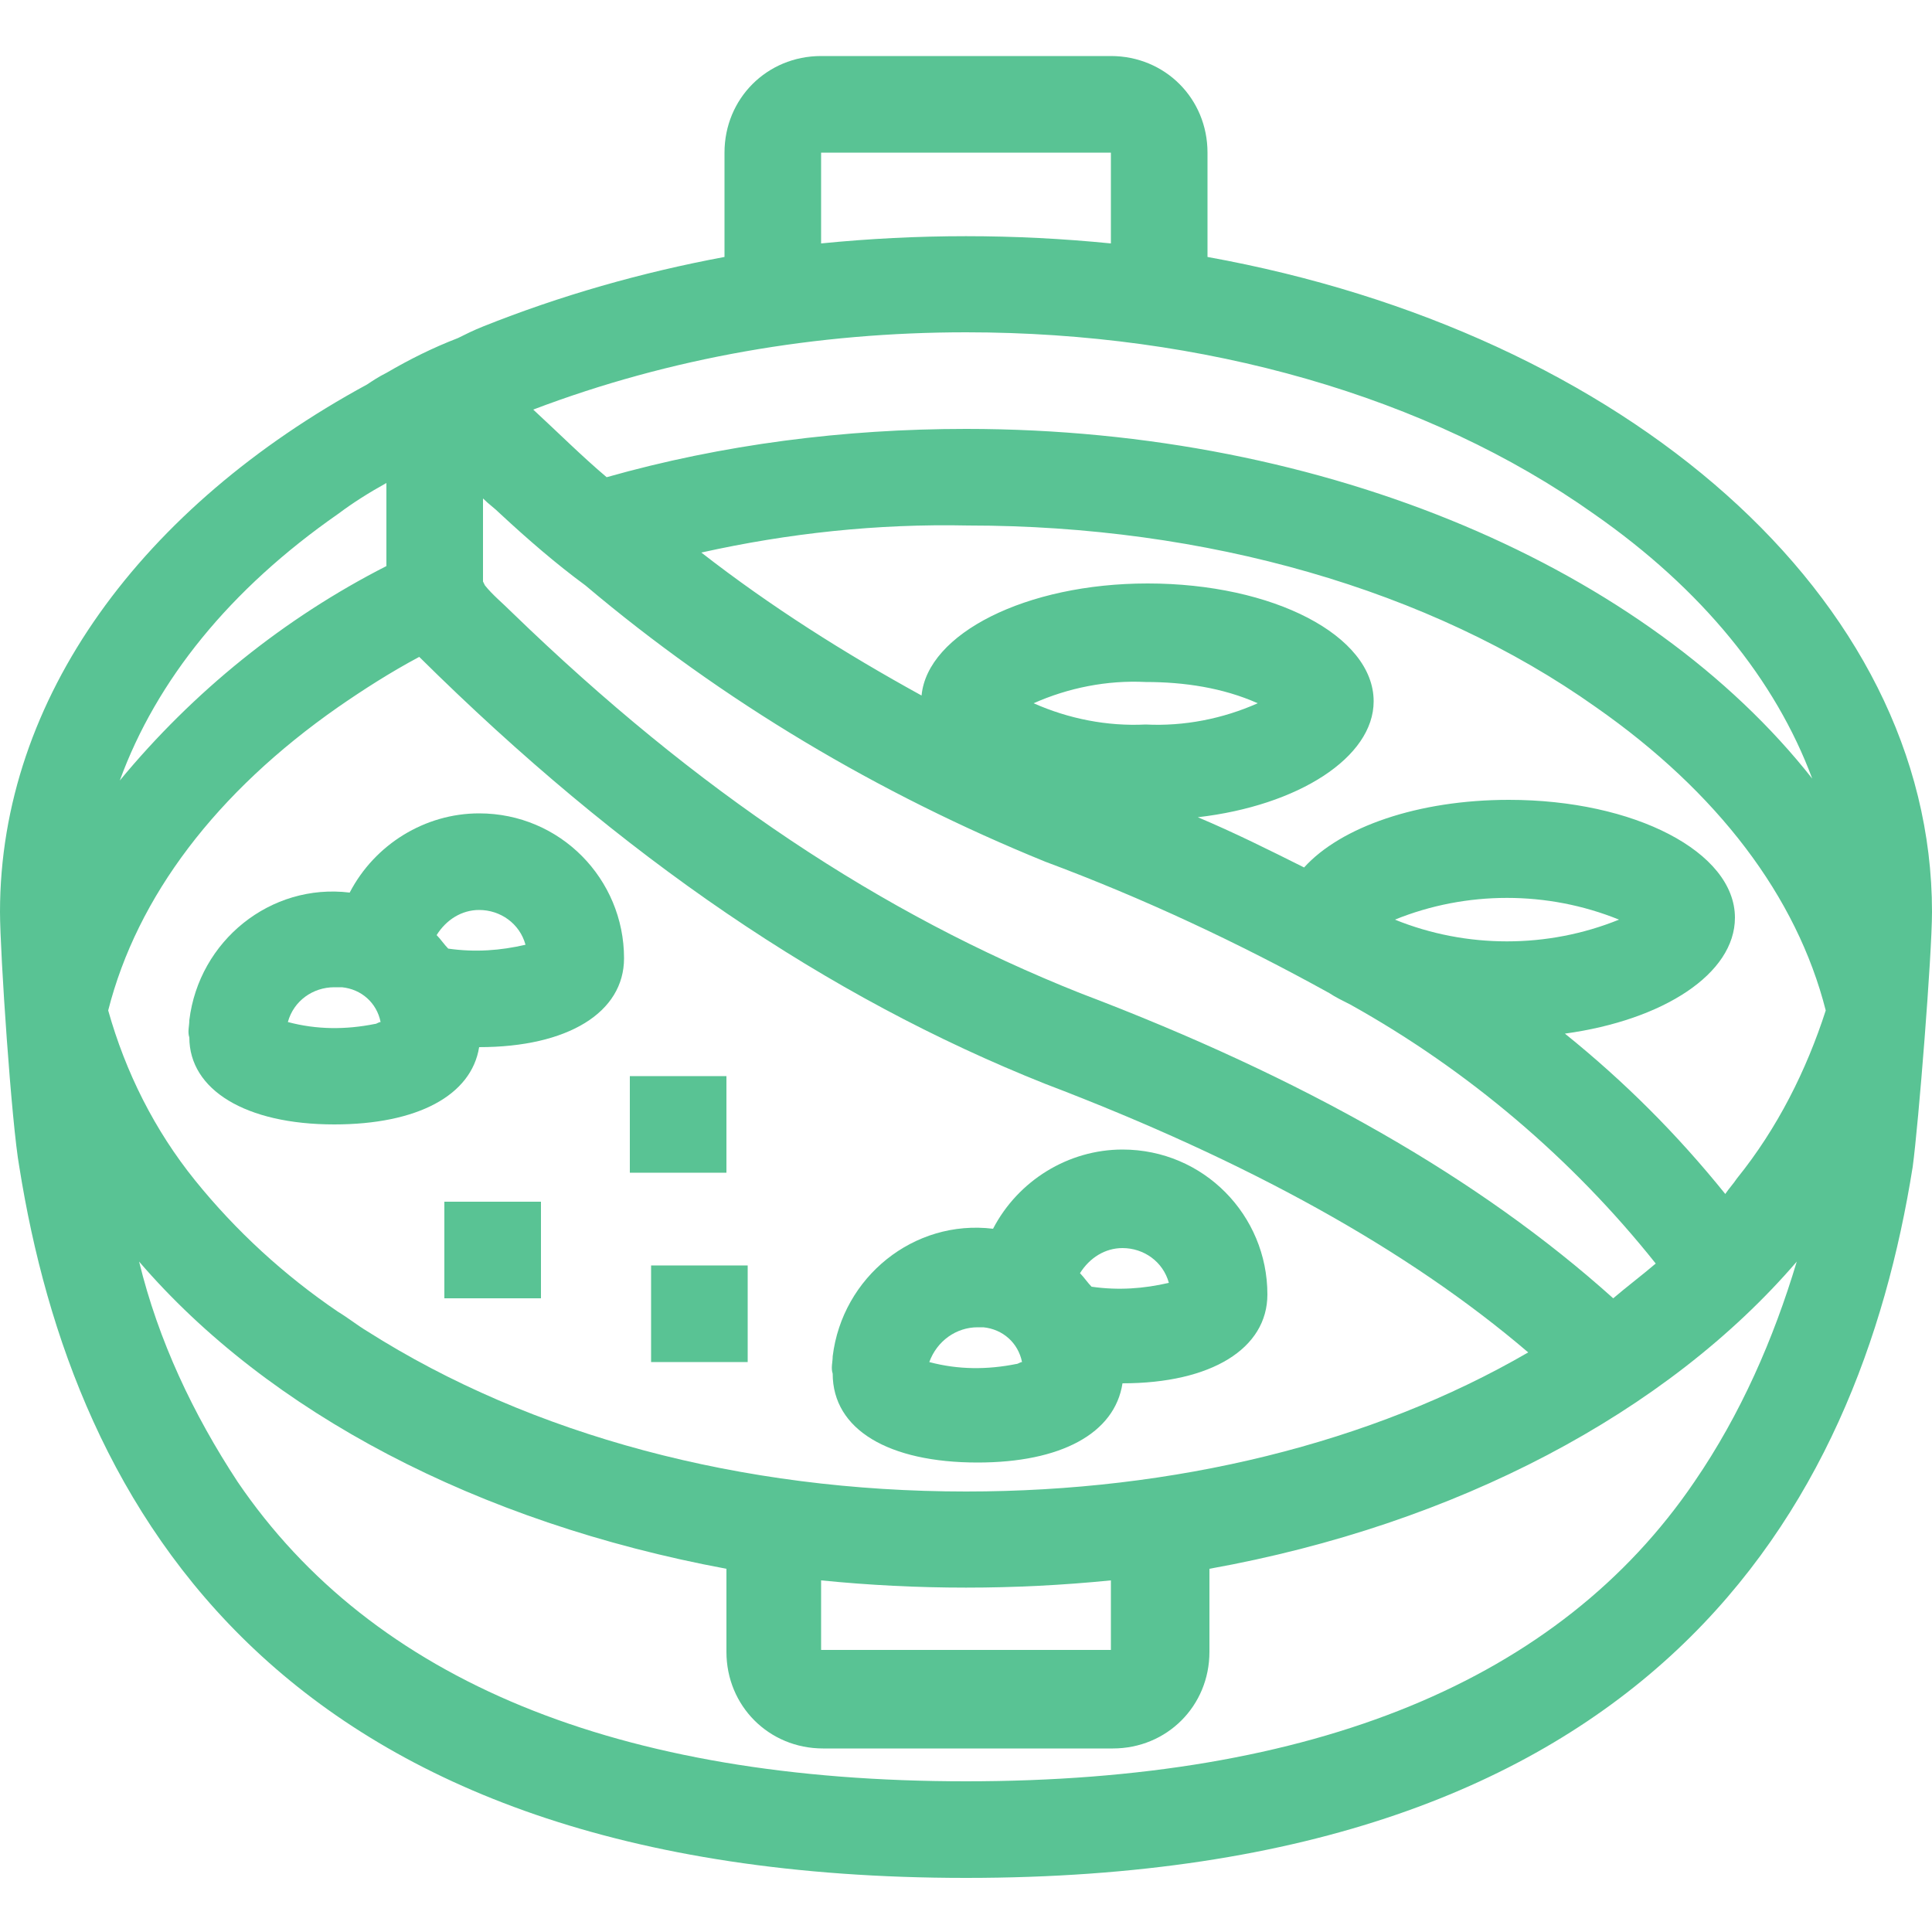
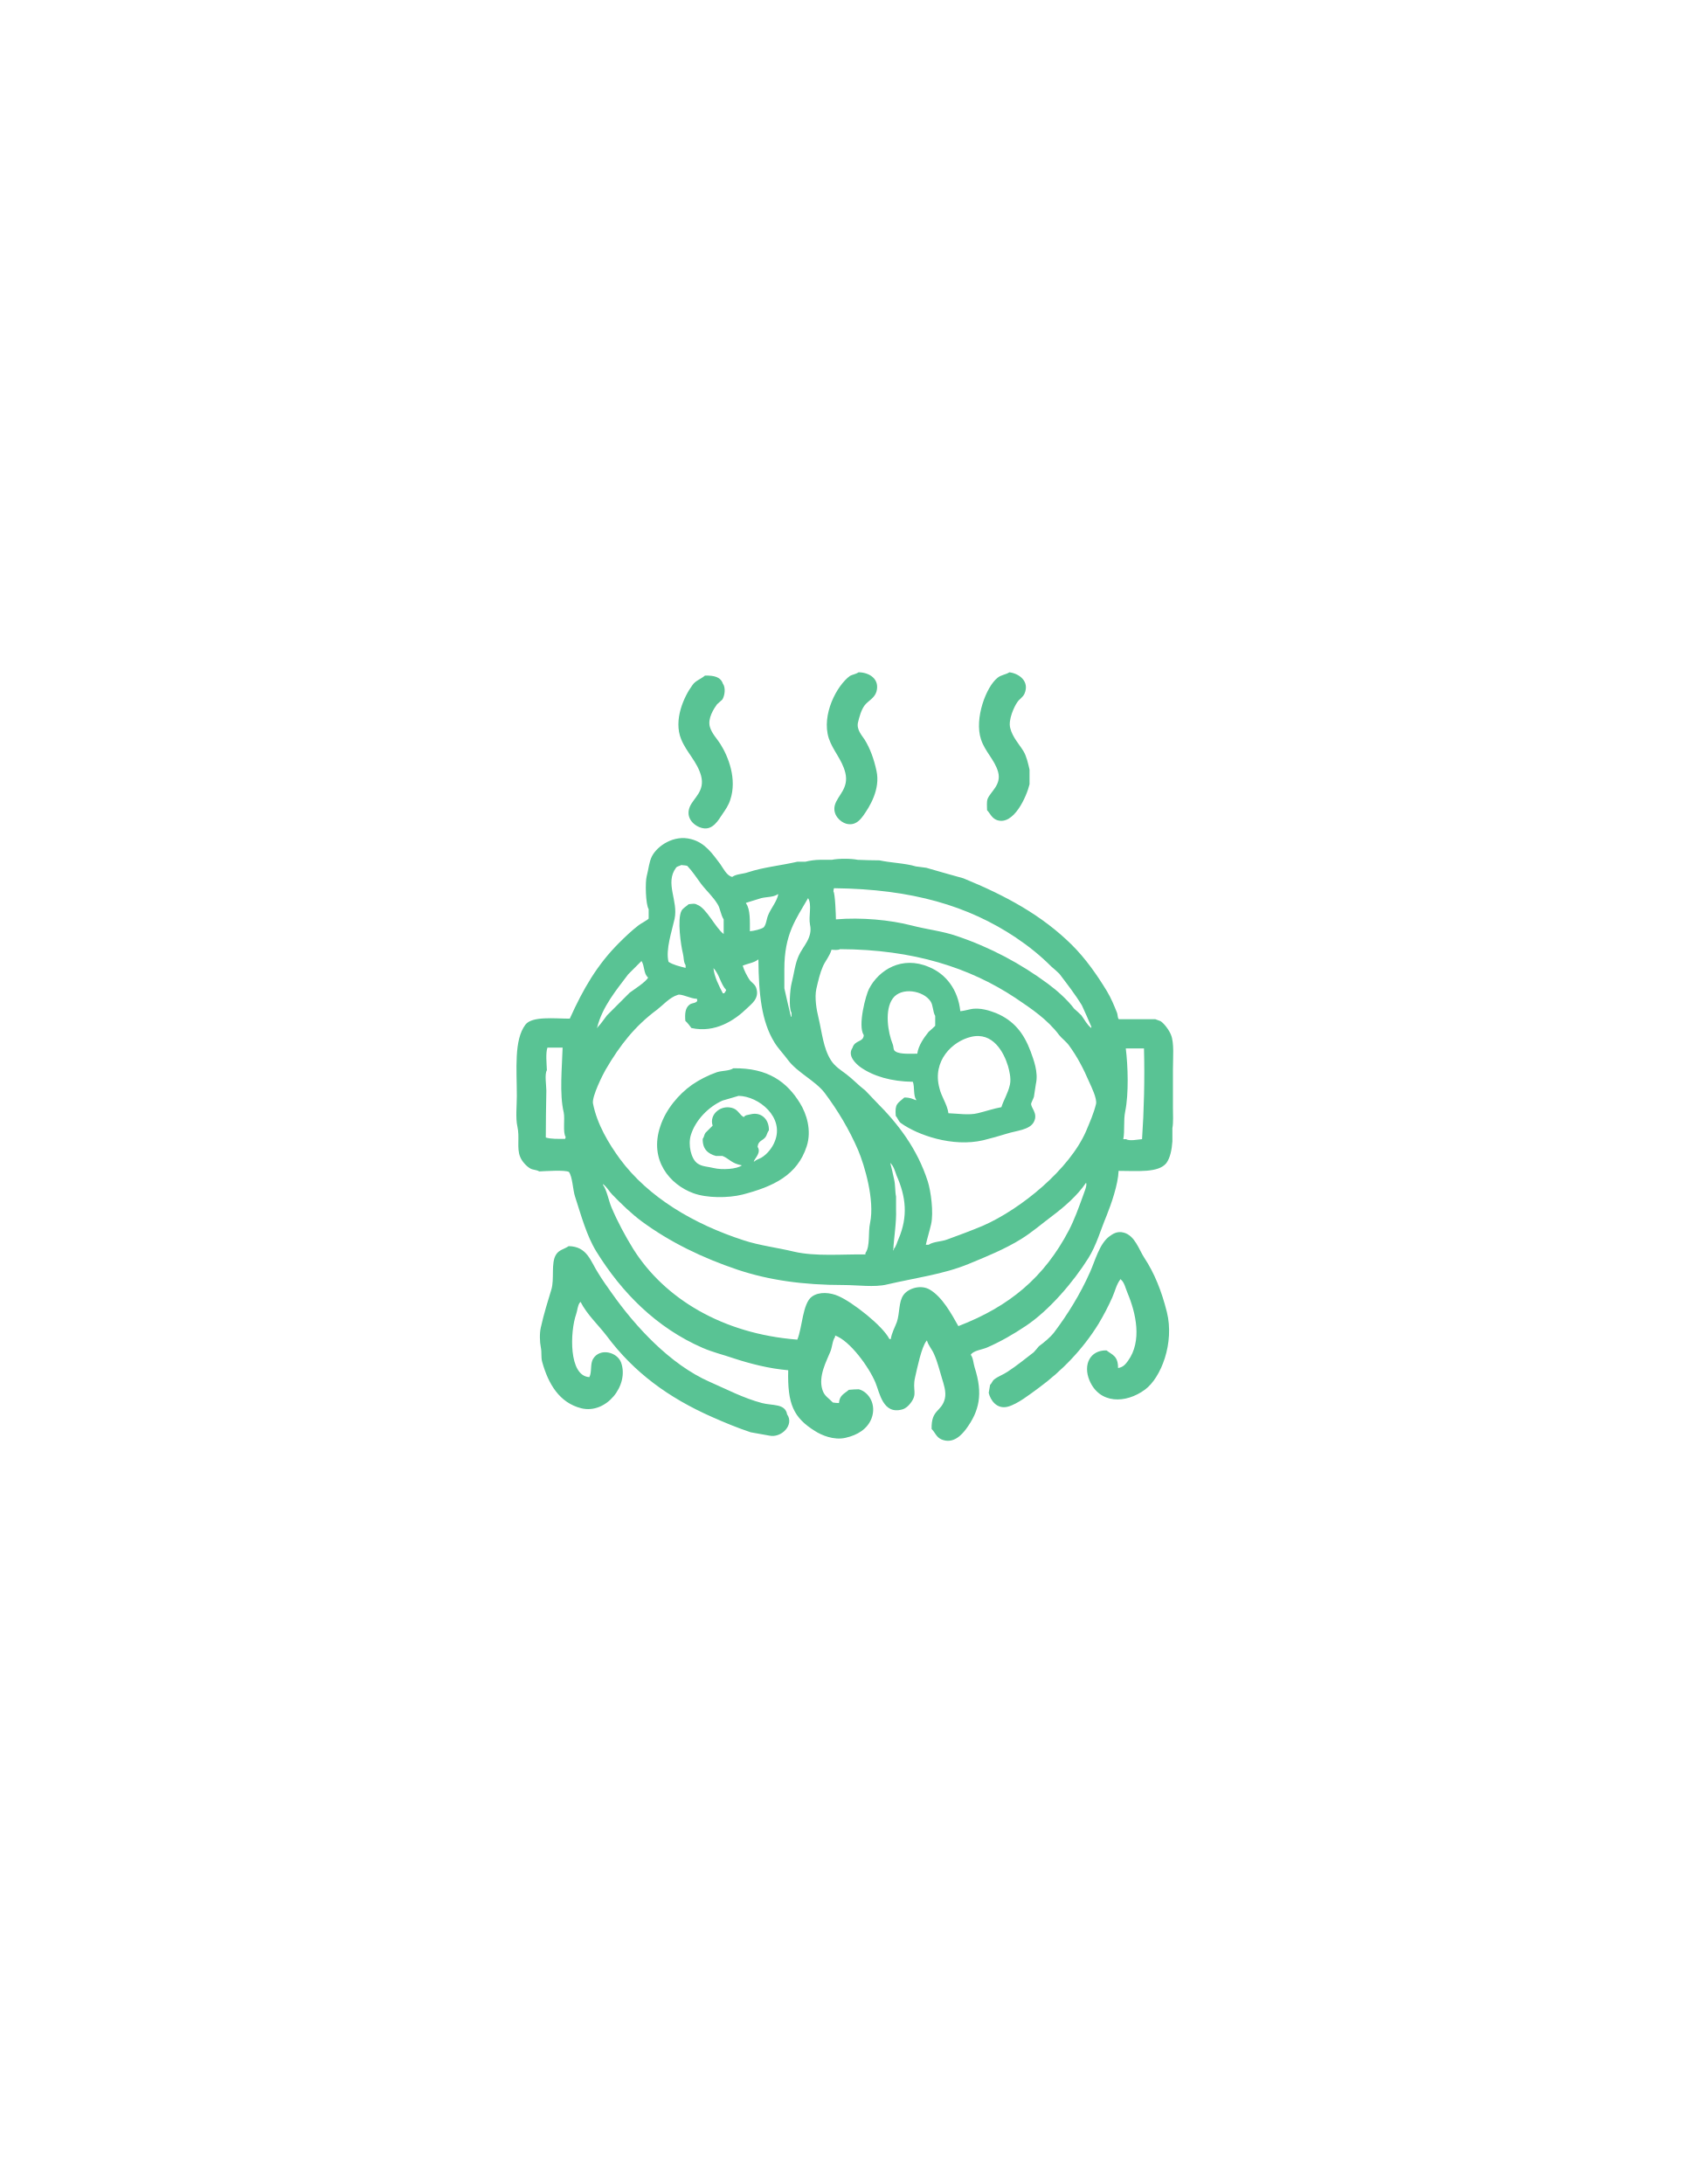
- <svg xmlns="http://www.w3.org/2000/svg" version="1.1" id="Layer_1" x="0px" y="0px" viewBox="0 0 100 100" style="enable-background:new 0 0 100 100;" xml:space="preserve">
-   <style type="text/css">
- 	.st0{fill:#59C394;}
- </style>
-   <rect x="23" y="62.2" class="st0" width="5" height="5" />
-   <rect x="32.6" y="55.7" class="st0" width="5" height="5" />
-   <rect x="33.7" y="65.5" class="st0" width="5" height="5" />
-   <path class="st0" d="M17.3,58.2c4.3,0,7.1-1.5,7.5-4h0c4.6,0,7.5-1.8,7.5-4.6c0-4.1-3.3-7.5-7.5-7.5c-2.8,0-5.4,1.6-6.7,4.1  c-4.1-0.5-7.8,2.5-8.3,6.6c0,0.3-0.1,0.6,0,0.9C9.8,56.4,12.7,58.2,17.3,58.2z M24.8,47.1c1.1,0,2.1,0.7,2.4,1.8  c-1.3,0.3-2.6,0.4-4,0.2c-0.2-0.2-0.4-0.5-0.6-0.7C23.1,47.6,23.9,47.1,24.8,47.1z M17.3,51.1c0.1,0,0.2,0,0.4,0  c1,0.1,1.8,0.8,2,1.8c-0.1,0-0.2,0.1-0.3,0.1c-1.5,0.3-3,0.3-4.5-0.1C15.2,51.8,16.2,51.1,17.3,51.1z" />
-   <path class="st0" d="M50.6,75.7c4.3,0,7.1-1.5,7.5-4.1h0c4.6,0,7.5-1.8,7.5-4.6c0-4.1-3.3-7.5-7.5-7.5c-2.8,0-5.4,1.6-6.7,4.1  c-4.1-0.5-7.8,2.5-8.3,6.6c0,0.3-0.1,0.6,0,0.9C43.1,74,46,75.7,50.6,75.7z M58.1,64.6c1.1,0,2.1,0.7,2.4,1.8  c-1.3,0.3-2.6,0.4-4,0.2c-0.2-0.2-0.4-0.5-0.6-0.7C56.4,65.1,57.2,64.6,58.1,64.6z M50.6,68.7c0.1,0,0.2,0,0.3,0  c1,0.1,1.8,0.8,2,1.8c-0.1,0-0.2,0.1-0.3,0.1c-1.5,0.3-3,0.3-4.5-0.1C48.5,69.4,49.5,68.7,50.6,68.7z" />
-   <path class="st0" d="M62.5,13.3V7.9c0-2.8-2.2-5-5-5h-15c-2.8,0-5,2.2-5,5v5.4c-4.3,0.8-8.5,2-12.5,3.6c-0.5,0.2-0.9,0.4-1.3,0.6  c-1.3,0.5-2.5,1.1-3.7,1.8c-0.4,0.2-0.7,0.4-1,0.6C7.4,26.2,0,36.1,0,47.2c0,2.1,0.6,11,1,13.2C3.8,78,14.4,97.2,50,97.2  S96.2,78,99,60.4c0.3-2.2,1-11,1-13.2C100,30.9,84.1,17.2,62.5,13.3z M42.5,7.9h15v4.7c-5-0.5-10-0.5-15,0V7.9z M50,17.2  c12.3,0,23.9,3.3,32.5,9.4c5.6,3.9,9.4,8.6,11.3,13.7C85.3,29.5,68.8,22.2,50,22.2c-6.3,0-12.6,0.8-18.6,2.5  c-1.3-1.1-2.5-2.3-3.8-3.5C34.7,18.5,42.3,17.2,50,17.2z M25,30.1v-4.3c0.3,0.3,0.6,0.5,0.9,0.8c1.4,1.3,2.9,2.6,4.4,3.7  c7.1,6,15.2,10.8,23.8,14.3c5.1,1.9,10,4.2,14.7,6.8c0.3,0.2,0.7,0.4,1.1,0.6c6.1,3.4,11.5,8,15.8,13.4c-0.7,0.6-1.5,1.2-2.2,1.8  C76.6,61,67.5,55.8,55.9,51.4C45.6,47.3,36.1,41,26.5,31.7c-0.5-0.5-1-0.9-1.4-1.4L25,30.1z M53.5,36.4c1.8-0.8,3.8-1.2,5.8-1.1  c2,0,4,0.3,5.8,1.1c-1.8,0.8-3.8,1.2-5.8,1.1C57.3,37.6,55.3,37.2,53.5,36.4L53.5,36.4z M72.2,47.6c3.7-1.5,7.9-1.5,11.6,0  C80.1,49.1,75.9,49.1,72.2,47.6L72.2,47.6z M17.5,26.6c0.8-0.6,1.6-1.1,2.5-1.6v4.3c-5.3,2.7-10,6.5-13.8,11.1  C8.1,35.2,11.9,30.5,17.5,26.6z M17.5,36.6c1.3-0.9,2.7-1.8,4.2-2.6c10.5,10.4,21.1,17.6,32.4,22.1c10.5,4,18.8,8.6,25,13.9  C71,74.7,60.8,77.2,50,77.2c-11.6,0-22.5-2.9-31-8.3c-0.5-0.3-1-0.7-1.5-1c-2.8-1.9-5.3-4.2-7.4-6.8c-2.1-2.6-3.6-5.6-4.5-8.8  C7.1,46.4,11.2,41,17.5,36.6z M42.5,81.8c5,0.5,10,0.5,15,0v3.6h-15V81.8z M87.7,76.7C80.7,87,68,92.2,50,92.2S19.3,87,12.3,76.7  c-2.3-3.5-4.1-7.3-5.1-11.4c6.7,7.8,17.5,13.5,30.4,15.9v4.3c0,2.8,2.2,5,5,5h15c2.8,0,5-2.2,5-5v-4.3c12.8-2.3,23.7-8.1,30.4-15.9  C91.8,69.3,90.1,73.2,87.7,76.7z M89.9,61c-0.2,0.3-0.4,0.5-0.6,0.8c-2.5-3.1-5.2-5.8-8.3-8.3c5.1-0.7,8.8-3.1,8.8-6  c0-3.4-5.2-6.1-11.7-6.1c-4.7,0-8.7,1.4-10.6,3.5c-1.8-0.9-3.6-1.8-5.5-2.6c5.2-0.6,9.1-3.1,9.1-6c0-3.4-5.2-6.1-11.7-6.1  c-6.3,0-11.4,2.6-11.7,5.8c-4-2.2-7.8-4.6-11.4-7.4c4.5-1,9.1-1.5,13.8-1.4c12.3,0,23.9,3.3,32.5,9.4c6.3,4.4,10.4,9.8,11.9,15.7  C93.5,55.4,92,58.4,89.9,61z" />
+ <svg xmlns="http://www.w3.org/2000/svg" xmlns:xlink="http://www.w3.org/1999/xlink" version="1.1" id="Layer_1" x="0px" y="0px" viewBox="0 0 612 792" style="enable-background:new 0 0 612 792;" xml:space="preserve">
+   <g>
+     <g>
+       <defs>
+         <path id="SVGID_1_" d="M311.3,243.8c3.7,0,7.8,2.3,6.5,7c-0.7,2.4-3,3.3-4.3,5c-1.2,1.6-1.9,4.1-2.4,6.2     c-0.6,2.6,1.5,4.8,2.4,6.2c2,3.2,3.4,7.1,4.3,11.3c1.5,6.7-2.5,13.1-4.8,16.3c-1.1,1.5-2.9,3.8-6.2,2.9c-2.1-0.6-5-3.2-4.1-6.7     c1-3.6,5.2-6.1,3.8-11.8c-1.2-4.8-4.5-8-6-12.5c-2.7-8.5,2.9-19.1,7.7-22.6C309.1,244.6,310.3,244.5,311.3,243.8L311.3,243.8z      M366,243.8c3.4,0.4,7.4,3.2,5.5,7.7c-0.6,1.4-1.9,2-2.6,3.1c-1.1,1.5-3.4,6.4-2.6,9.4c0.8,3.3,3.2,5.8,4.8,8.4     c1.1,1.8,1.7,4.5,2.2,6.7c0,1.8,0,3.5,0,5.3c-1,4.3-5.7,15.1-11.8,13c-1.9-0.7-2.4-2.3-3.6-3.6c0-1.4-0.2-3,0.2-4.1     c1.1-2.7,5.1-5.1,3.8-9.8c-1.2-4.3-4.8-7.4-6.2-11.8c-2.5-7.5,1.9-19.1,6-22.3C363,244.7,364.6,244.7,366,243.8L366,243.8z      M255.6,245c3.3-0.1,5.7,0.5,6.5,2.9c1.1,1.5,0.7,4.4-0.2,5.8c-0.6,0.6-1.3,1.1-1.9,1.7c-1.1,1.5-3.5,5.1-2.6,8.2     c0.7,2.4,2.6,4.3,3.8,6.2c2.9,4.6,6.1,12.7,3.6,20.2c-0.6,2-1.8,3.7-2.9,5.3c-1.3,1.9-3.4,5.9-7.2,5c-2.8-0.6-6.3-3.5-4.6-7.7     c1.4-3.3,5.6-5.7,4.1-11.3c-1.4-5.1-5.3-8.5-7.2-13.2c-2.9-7,1-15.5,4.1-19.7C252.2,246.8,254.1,246.3,255.6,245L255.6,245z      M405.6,424.6c-0.2,5-2.7,12.1-4.3,16.1c-2.3,5.5-3.7,10.8-6.7,15.6c-5.4,8.6-14.2,18.9-22.6,24.5c-4.3,2.9-9.3,5.8-14.2,7.9     c-1.6,0.7-5,1.1-5.8,2.6c0.9,1.2,0.9,3,1.4,4.6c3.1,9.6,1.7,15.8-3.1,22.3c-1.5,2-4.6,5.6-8.9,3.8c-1.9-0.8-2.3-2.5-3.6-3.8     c-0.2-7.2,3.6-6.1,4.8-11c0.6-2.5-0.5-5.5-1-7.2c-1-3.2-1.6-6-2.9-8.9c-0.7-1.7-2.1-3.2-2.6-5c-0.1,0.1-0.2,0.2-0.2,0.2     c-1.8,2.3-3.3,9.7-4.1,13.2c-1.1,4.8,1.1,5.8-1.7,9.4c-0.7,0.9-1.6,1.8-2.9,2.2c-7.1,2-8.2-6-9.8-9.8c-2.3-5.5-9.2-15.1-14.6-17     c0,0.2,0,0.3,0,0.5c-1,1.4-1,3.6-1.7,5.3c-1.3,3.3-4.5,8.9-2.9,13.9c0.7,2.3,2.4,3.1,3.8,4.6c0.7,0.1,1.4,0.2,2.2,0.2     c0.2-2.9,2-3.4,3.6-4.8c1.2-0.1,2.4-0.2,3.6-0.2c3.7,1,6.5,5.6,4.6,10.6c-1.5,3.8-5,6-9.4,7c-4.3,1-8.8-1-11-2.4     c-7.9-4.9-10.1-9.8-9.8-22.1c-7-0.6-13.9-2.4-19.7-4.3c-4.1-1.4-7.6-2.2-11.3-3.8c-16.8-7.3-29.4-20.1-38.6-35     c-3.5-5.7-5.5-13.1-7.7-19.9c-0.8-2.4-0.9-7.1-2.2-8.9c-1.3-0.8-8.7-0.3-10.8-0.2c-0.9-0.6-2.1-0.5-3.1-1     c-1.5-0.8-3.2-2.7-3.8-4.3c-1.3-3.1-0.1-7.1-1-11c-0.7-3.1-0.2-7.5-0.2-11c0-9.7-1.1-20.3,3.1-25.9c2.4-3.2,10.6-2.2,16.1-2.2     c4.9-10.9,10-19.6,17.8-27.4c2.2-2.2,4.7-4.6,7.2-6.5c0.6-0.5,3.3-1.9,3.6-2.4c0-1.1,0-2.2,0-3.4c-1.1-1.7-1.3-9.8-0.7-12     c0.7-2.6,0.8-5,1.9-7.2c1.9-3.7,7.9-7.9,14.2-6.2c5.1,1.3,7.8,5.4,10.6,9.1c1,1.4,2.3,4.2,4.3,4.6c1.5-1.1,3.8-1,5.8-1.7     c5.4-1.8,11.7-2.4,17.8-3.8c1,0,1.9,0,2.9,0c1.6-0.4,3.5-0.7,5.3-0.7c1.4,0,2.9,0,4.3,0c2.4-0.5,7-0.5,9.4,0     c2.6,0.1,5.3,0.2,7.9,0.2c4.1,0.9,9.2,1,13.2,2.2c1.3,0.2,2.6,0.3,3.8,0.5c4.5,1.3,9,2.6,13.4,3.8c15.4,6.3,28.5,13.4,39.4,24.2     c4.9,4.9,9,10.7,12.7,16.8c1.4,2.3,2.6,5.2,3.6,7.7c0.3,0.6,0.2,2.1,0.7,2.4c4.4,0,8.8,0,13.2,0c0.6,0.2,1.3,0.5,1.9,0.7     c1.4,0.9,3.2,3.4,3.8,5c1.2,2.9,0.7,8.3,0.7,12.5c0,4.6,0,9.3,0,13.9c0,2.4,0.2,5.4-0.2,7.4c0,1.6,0,3.2,0,4.8     c-0.2,3-0.8,6-2.2,7.9C420,425.4,412.4,424.6,405.6,424.6L405.6,424.6z M247,313.7c-0.6,0.4-1.5,0.4-1.9,1     c-4.1,5.6,0.9,11.9-0.5,18.5c-1,4.6-3.3,11.1-2.2,15.6c1.7,1.1,3.9,1.6,6.2,2.2c0-0.3,0-0.6,0-1c-0.8-1.1-0.6-2.8-1-4.3     c-0.7-2.8-2.1-12.3-0.5-15.4c0.6-1.1,1.8-1.6,2.6-2.4c1.2-0.1,2.2-0.4,3.1,0.2c3.3,1.1,6.7,8.5,9.6,10.6c0-1.8,0-3.5,0-5.3     c-1.1-1.7-1.2-3.9-2.2-5.5c-1.7-2.8-4.1-4.9-6-7.4c-1.7-2.3-3.1-4.5-5-6.5C248.6,313.8,247.8,313.8,247,313.7L247,313.7z      M303.1,333.4c9.1-0.8,19.7,0.2,27.4,2.2c5.8,1.5,11,2,16.3,3.8c12.5,4.2,23.5,10.2,33.1,17.3c3.4,2.5,7.1,5.8,9.6,9.1     c0.9,0.8,1.8,1.6,2.6,2.4c1.1,1.5,2.1,3.5,3.6,4.6c0-0.2,0-0.3,0-0.5c-1.1-2.6-2.2-5.1-3.4-7.7c-2.5-4.1-5.4-7.8-8.2-11.5     c-1-0.9-1.9-1.8-2.9-2.6c-4-4-8.1-7.3-13-10.6c-17-11.3-37.3-17.5-65.8-17.8c-0.1,0.4-0.2,0.6-0.2,1.2     C302.8,323.9,303.1,332,303.1,333.4L303.1,333.4z M271.9,337.7c1.4-0.1,4-0.7,5-1.4c1-1.1,1-3.1,1.7-4.6c1-2.4,3.1-4.8,3.6-7.4     c-0.1,0-0.2,0-0.2,0c-1.6,1.1-4,0.9-6,1.4c-1.8,0.6-3.7,1.1-5.5,1.7c0,0.1,0,0.2,0,0.2C272.1,329.7,271.9,334.2,271.9,337.7     L271.9,337.7z M293,325.7c-4.5,7.8-8.6,13.1-8.6,25.7c0,2.3,0,4.6,0,7c0.8,3.6,1.6,7.1,2.4,10.3c0.1,0,0.2,0,0.2,0     c0-0.5,0-1,0-1.4c-1.1-1.7-0.5-8.7,0-10.6c1-4,1.2-6.9,2.6-10.1c1.4-3.3,5.2-6.5,4.1-11.3C293.1,332.2,294.5,328,293,325.7     L293,325.7z M304.6,344.2c-0.6,0.4-2.1,0.3-3.1,0.2c-0.6,2.2-2.2,4-3.1,6c-1.1,2.5-1.7,5.2-2.4,8.2c-0.7,3.2,0.1,7.7,0.7,10.1     c1.4,5.9,1.8,11.4,4.6,15.8c1.4,2.2,3.5,3.5,5.5,5c2.4,1.8,4.5,4.1,7,6c1.4,1.4,2.7,2.9,4.1,4.3c7.8,7.8,14.7,16.8,18.5,28.6     c1.1,3.4,2.2,11.3,1.2,15.6c-0.6,2.6-1.4,5.1-1.9,7.4c0.3,0,0.6,0,1,0c1.8-1.2,4.6-1.1,6.7-1.9c4.4-1.6,8.7-3.2,13-5     c13.9-6.1,31.4-20.5,37.4-34.3c1.3-3.1,2.8-6.5,3.6-9.8c0.5-2-1.8-6.5-2.4-7.9c-2.2-5.1-4.4-9.3-7.4-13.4c-1-1.4-2.6-2.5-3.6-3.8     c-4.2-5.6-10-9.5-15.8-13.4C351.8,351,331.3,344.3,304.6,344.2L304.6,344.2z M252.7,362.2c-2.3,0-5.8-2-7-1.4     c-2.9,0.9-5.2,3.6-7.4,5.3c-8.1,6-13.5,12.9-18.7,21.8c-1,1.7-5,9.7-4.6,12.2c1.5,7.7,5.8,14.7,9.8,20.2     c10.3,13.9,26.7,23.6,44.9,29.5c5.8,1.9,12,2.6,18.2,4.1c7.7,1.8,17.3,0.9,25.9,1c0-0.2,0-0.3,0-0.5c1.8-2.5,0.9-7.4,1.7-11     c1.7-8.2-2-20.7-4.3-26.2c-3.3-7.7-7.5-14.6-12.2-20.9c-3.4-4.4-9.8-7.3-13.2-11.8c-1.6-2.2-3.6-4.2-5-6.5     c-4.7-7.6-5.7-17.6-5.8-30c-0.1,0-0.2,0-0.2,0c-1.2,1.1-4,1.5-5.5,2.2c0.5,1.7,1.5,3.6,2.4,5c0.8,1.2,2.2,1.7,2.6,3.4     c1,3.6-1.9,5.5-3.4,7c-4.5,4.4-11.6,9.1-20.2,7.2c-0.6-0.8-1.4-1.9-2.2-2.6c-0.2-2.5-0.1-4.8,1.7-6c0.8-0.5,2.1-0.4,2.6-1.2     C252.8,362.6,252.8,362.7,252.7,362.2L252.7,362.2z M232.6,348.5c-1.6,1.6-3.2,3.2-4.8,4.8c-4.2,5.6-9.4,11.7-11.3,19.4     c0.1,0,0.2,0,0.2,0c0-0.1,0-0.2,0-0.2c1.3-1.3,2.2-2.8,3.4-4.3c2.7-2.7,5.4-5.4,8.2-8.2c1.6-1.2,5.9-3.9,6.7-5.5     C233.3,353.1,233.8,350.3,232.6,348.5L232.6,348.5z M348.2,366.7c1.3-0.1,2.5-0.5,3.6-0.7c3.5-0.8,7.3,0.6,9.4,1.4     c6.4,2.7,10,7.2,12.5,13.9c1,2.8,2.9,7.5,1.9,11.8c-0.2,1.5-0.5,3-0.7,4.6c-0.2,0.7-0.8,1.8-1,2.4c-0.3,1.6,2.6,3.5,1,6.7     c-1.5,3-6.4,3.2-9.8,4.3c-2.6,0.8-5.7,1.7-8.6,2.4c-11.1,2.6-23.8-1.9-29.8-6.2c-0.9-0.6-1.2-1.9-1.9-2.6     c-0.4-4.6,0.7-4.5,3.1-6.7c2.2,0,2.9,0.5,4.3,1c0-0.1,0-0.2,0-0.2c-1.1-1.6-0.5-4.5-1.2-6.5c-7.8-0.1-14.3-2-19-5.3     c-1.5-1.1-4.9-4.1-2.9-7c0.9-3,3.9-1.9,4.1-4.6c-2.3-3.5,0.8-14.7,1.9-16.8c3.5-6.8,11.9-12.2,21.8-7.9     C343,353.2,347.4,358.9,348.2,366.7L348.2,366.7z M258.7,351.1c0.3,3.2,2.1,6.6,3.4,9.1c0.2,0,0.3,0,0.5,0     c0.3-0.5,0.5-0.6,0.7-1.2C261.3,356.9,260.8,353.2,258.7,351.1L258.7,351.1z M332.6,382.1c0.4-3,2.5-5.9,4.1-7.9     c0.8-0.7,1.6-1.4,2.4-2.2c0-1.2,0-2.4,0-3.6c-0.9-1.5-0.7-3.8-1.7-5.3c-2.6-3.9-10.6-5.3-13.7-1c-3,4.1-1.8,12.2,0,16.6     c0.4,1,0.1,2.1,1,2.6C326.3,382.4,330.4,382.1,332.6,382.1L332.6,382.1z M343.9,403.7c3.2,0.1,7.4,0.8,10.6,0     c2.9-0.7,5.8-1.7,8.6-2.2c0.8-2.6,2.4-5,3.1-8.2c0.5-2.4-0.3-5.2-0.7-6.7c-1.5-5-5.5-12.5-13.4-10.6c-6.8,1.6-14.1,8.7-11.5,18.5     C341.4,397.9,343.4,400.3,343.9,403.7L343.9,403.7z M204,379.9c-1.8,0-3.7,0-5.5,0c-0.7,2-0.3,5.7-0.2,8.2     c-0.9,1.4-0.2,5.5-0.2,7.4c-0.1,5.7-0.2,11.4-0.2,17c1.8,0.6,4.5,0.5,7,0.5c0.1-0.2,0.2-0.5,0.2-0.7c-1.1-1.7-0.2-6.5-0.7-8.9     C202.8,396.7,203.8,387.1,204,379.9L204,379.9z M408.2,380.2c0.8,6.4,1.1,16.4-0.2,22.8c-0.7,3.4-0.1,6.9-0.7,10.1     c0.3,0,0.6,0,1,0c1.3,0.8,4.3,0.1,5.8,0c0.7-10.2,1-21.9,0.7-32.9C412.6,380.2,410.4,380.2,408.2,380.2L408.2,380.2z      M265.9,387.4c12.6-0.2,19.5,5,24.2,12.7c2.3,3.7,4.3,9.8,2.4,15.6c-3.4,10.5-12.1,14.6-23.3,17.5c-5.2,1.3-12.9,1.3-17.8-0.5     c-8.5-3.1-16.1-12-12-24.2c2-6.2,6.7-11.7,11.5-15.1c2.6-1.8,5.9-3.5,9.1-4.6C262,388.2,264.4,388.4,265.9,387.4L265.9,387.4z      M267.8,397.4c-1.9,0.6-3.8,1.1-5.8,1.7c-5,2.2-9.8,7-11.5,12.5c-1.1,3.6,0.1,8.7,2.4,10.3c1.7,1.2,3.6,1.1,6,1.7     c2.9,0.7,8.3,0.4,10.1-1c-3.8-0.7-4.4-2.3-7-3.4c-0.8,0-1.6,0-2.4,0c-2.9-0.8-4.9-2.5-4.8-6.2c0.5-0.6,0.5-1.5,1-2.2     c0.9-0.9,1.8-1.8,2.6-2.6c-1.4-4.2,3.3-8,7.7-6.2c1.6,0.7,2.2,2.4,3.6,3.1c0.6-0.8,1.2-0.7,2.4-1c3.9-1,6.8,1.8,6.7,5.8     c-0.6,0.7-0.7,1.7-1.2,2.4c-1,1.4-2.7,1.3-2.9,3.6c1.4,2.1-1,4.1-1.4,5.3c0.1,0,0.2,0,0.2,0c0.8-0.7,1.7-0.9,2.6-1.4     c2-1.2,3.9-3.5,4.8-5.8C284.6,405.2,275.1,397.5,267.8,397.4L267.8,397.4z M322.8,421.7c0.5,2,1,4,1.4,6c0.5,2.1,0.3,4.3,0.7,6.2     c0,1.5,0,3,0,4.6c0.2,4.9-0.8,10.3-1,14.9c0.1,0,0.2,0,0.2,0c0-0.2,0-0.3,0-0.5c0.9-1,1.1-2.3,1.7-3.6c3.5-8.2,2.7-15.3-0.7-23     C324.5,424.6,324,422.8,322.8,421.7L322.8,421.7z M393.8,428.9c-3.1,4.6-7.8,8.7-12.2,12c-3.6,2.7-7.3,5.9-11.3,8.4     c-5.8,3.6-12.6,6.4-19.2,9.1c-9,3.7-19.2,5-29.5,7.4c-4.5,1.1-10.7,0.2-15.6,0.2c-15,0-27.2-1.8-38.4-5.5     c-13.1-4.4-24.7-10.1-34.8-17.5c-3.8-2.8-7.5-6.4-10.8-9.8c-1.2-1.2-2-2.9-3.4-3.8c0,0.1,0,0.2,0,0.2c1.4,1.9,2.1,5.8,3.1,8.2     c2.2,5.2,5,10.4,7.9,15.1c11.3,18,32.4,30.8,59.5,32.9c1.8-4.2,1.9-13.2,5.3-15.6c2.6-1.9,6.7-1.5,9.6-0.2     c5.1,2.2,16.1,10.8,18.5,15.6c0.2,0,0.3,0,0.5,0c0.3-2.2,1.5-4.3,2.2-6.2c1.1-3.3,0.6-7.3,2.4-9.8c1.7-2.4,6.3-3.9,9.6-1.9     c4.5,2.7,7.7,8.6,10.3,13.2c18.7-7.2,31.2-17.8,40.1-34.8c2-3.9,3.4-7.8,5-12.2C393,432.6,394.3,429.9,393.8,428.9L393.8,428.9z      M405.4,496.1c1.9-0.3,2.7-1.4,3.6-2.6c5.2-7.2,2.9-17.3-0.2-24.7c-0.7-1.6-1.1-3.8-2.4-4.8c0-0.1,0-0.2,0-0.2     c-0.1,0.1-0.2,0.2-0.2,0.2c-1.4,1.8-1.9,4.3-2.9,6.5c-1.4,3.2-3.2,6.6-5,9.6c-5.6,9.1-13.3,17.1-21.8,23.3     c-2.9,2.1-7.4,5.7-11,6.7c-4.1,1.1-6.4-2.4-7-5c0.2-1,0.3-1.9,0.5-2.9c0.6-0.5,0.8-1.4,1.4-1.9c1.5-1.2,3.4-1.8,5-2.9     c3.2-2.1,6.3-4.6,9.4-7c0.6-0.7,1.3-1.4,1.9-2.2c1.9-1.4,4.1-3.2,5.5-5c4.9-6.5,9.5-13.9,13-21.8c1.9-4.2,3.4-10.3,7-13     c1.1-0.8,2.8-2.1,5.3-1.4c4,1.1,5.4,6,7.4,9.1c3.7,5.6,6.3,12.1,8.2,19.7c2.8,11.2-2.1,23.8-7.9,28.1c-7,5.2-16.6,5.3-20.2-3.4     c-2.3-5.6,0.2-10.9,6.2-10.8C403.4,491.4,405.4,491.7,405.4,496.1L405.4,496.1z M206.2,451.9c6.7,0.1,7.9,5.4,10.6,9.6     c1.5,2.5,3.3,5,5,7.4c8.6,12.2,21.2,25.9,35.5,32.2c6.2,2.7,12.2,5.9,19,7.7c3.8,1,8.4,0.1,9.1,4.1c2.7,3.8-2.1,8.7-6.5,7.7     c-2.2-0.4-4.5-0.8-6.7-1.2c-4.8-1.6-9.4-3.5-13.9-5.5c-15.9-7-28.4-16.2-38.2-29.3c-3.1-4.1-7.2-7.8-9.6-12.5     c-0.1,0.1-0.2,0.2-0.2,0.2c-0.9,1.1-0.9,2.9-1.4,4.3c-2.2,6.2-2.8,22.4,4.8,22.8c1-1.9,0.2-4.8,1.4-6.7c2.5-4,8.7-2.4,10.1,1.4     c3,8.3-5.4,18.8-14.4,16.6c-8-2-12-8.9-14.2-16.8c-0.5-1.8-0.1-3.3-0.5-5.3c-0.4-1.9-0.5-5.1,0-7.2c1.1-5,2.5-9.4,3.8-13.7     c1.2-3.8-0.2-9.7,1.7-12.7C202.7,453.2,204.4,453.1,206.2,451.9L206.2,451.9z" />
+       </defs>
+       <use xlink:href="#SVGID_1_" style="overflow:visible;fill-rule:evenodd;clip-rule:evenodd;fill:#59C394;" />
+       <clipPath id="SVGID_2_">
+         <use xlink:href="#SVGID_1_" style="overflow:visible;" />
+       </clipPath>
+     </g>
+   </g>
</svg>
